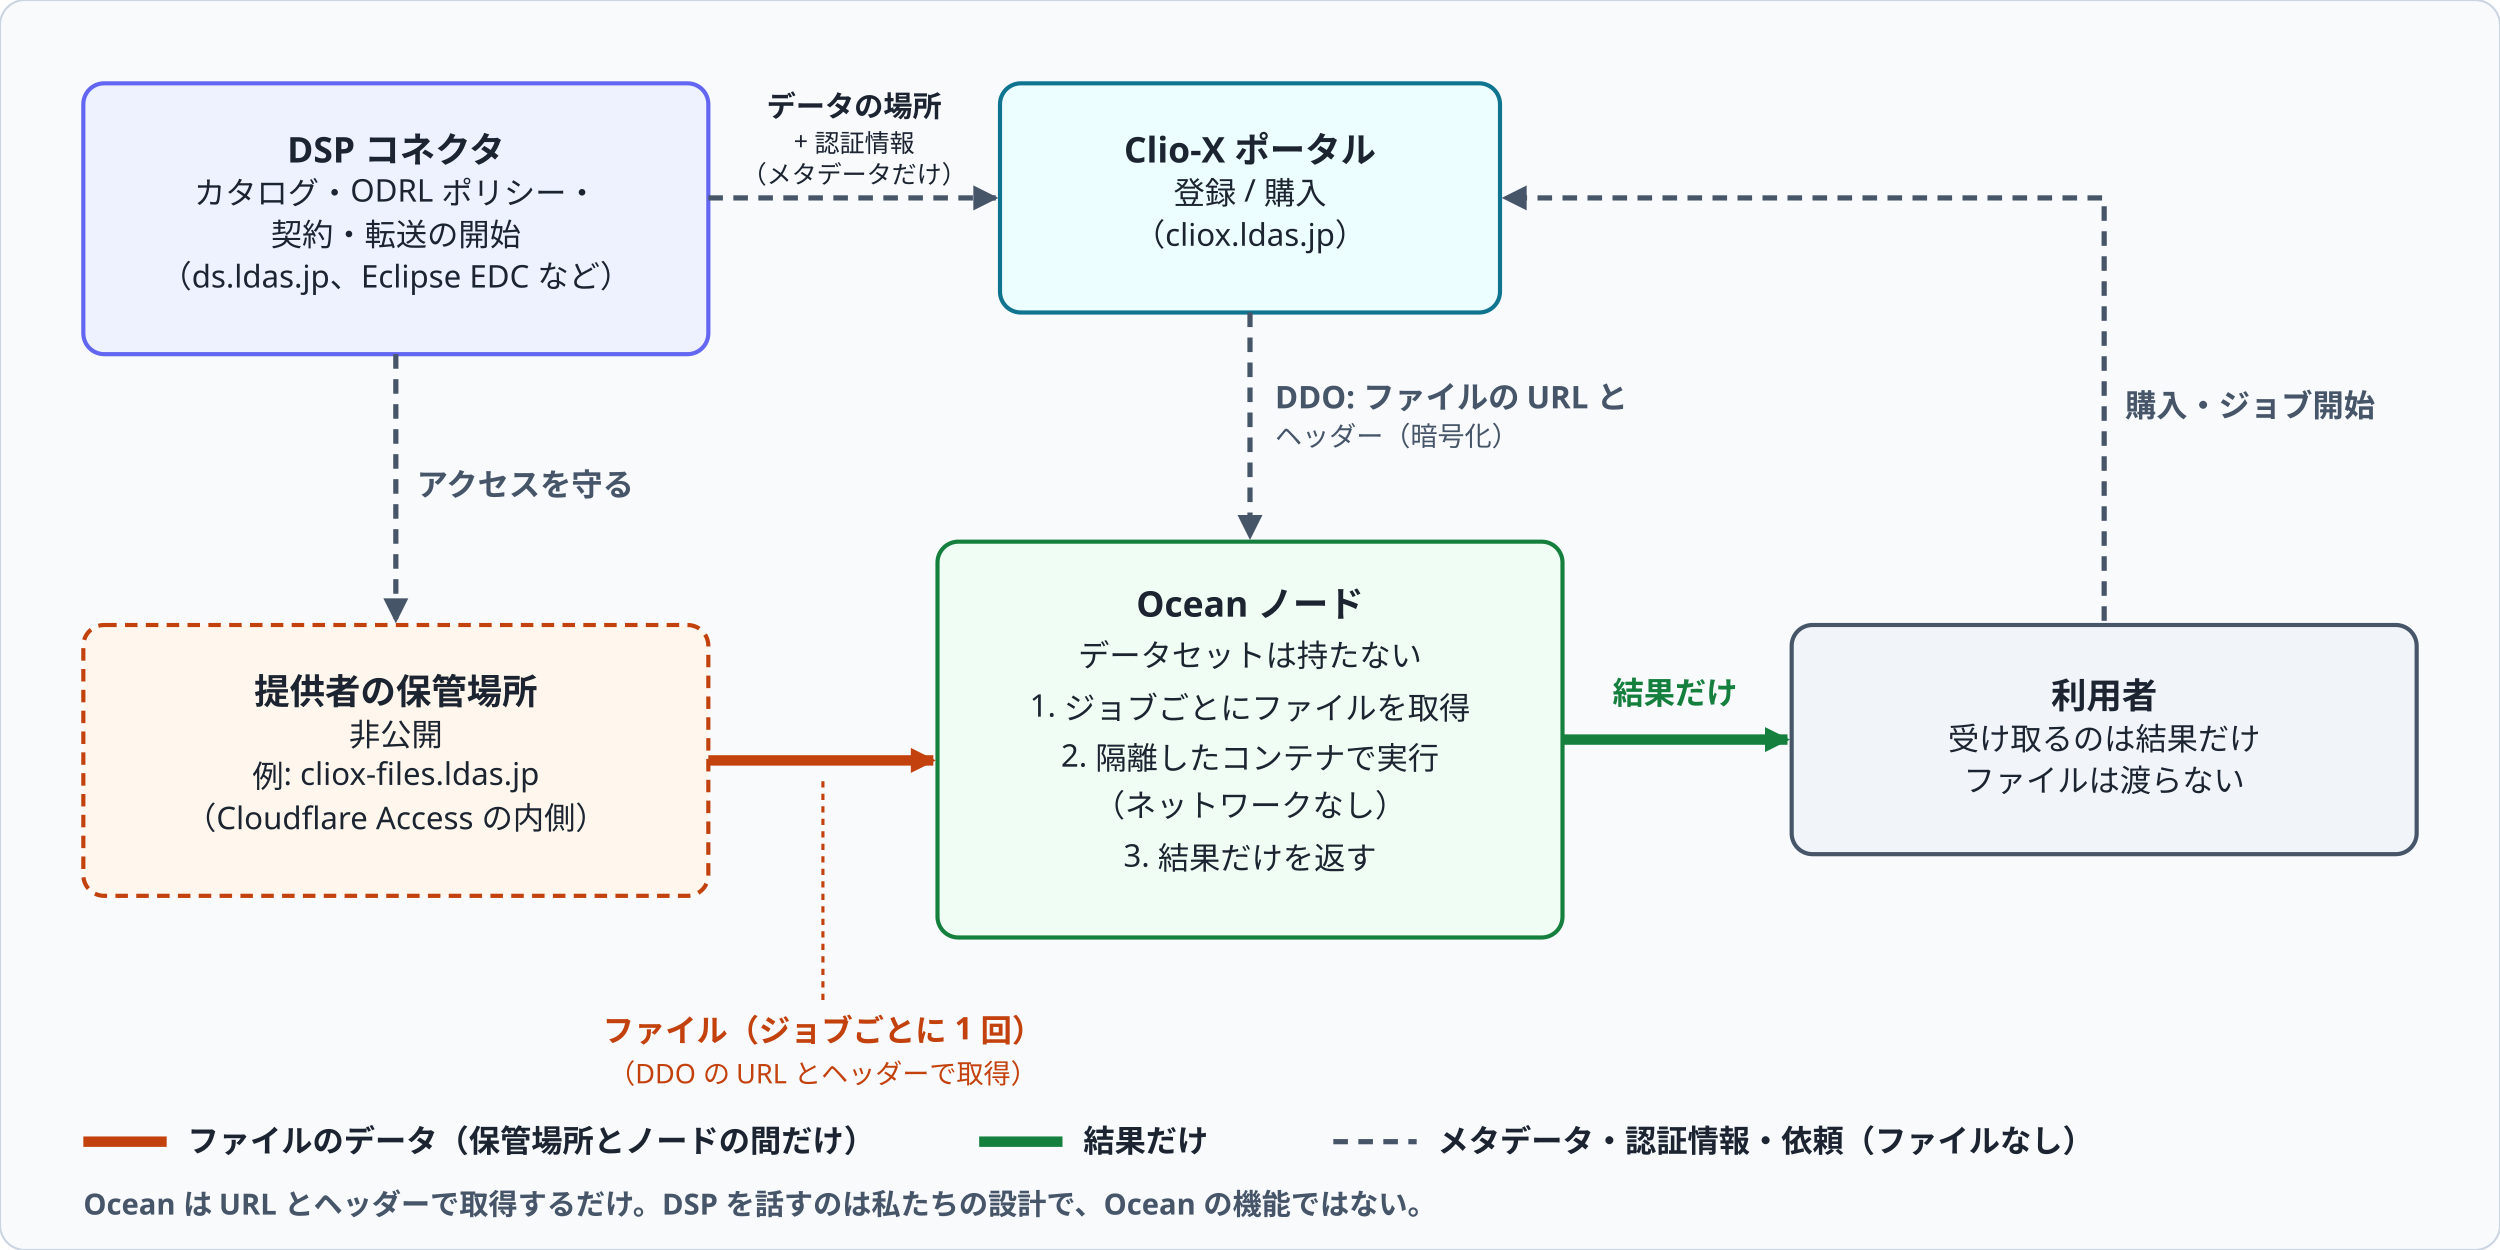
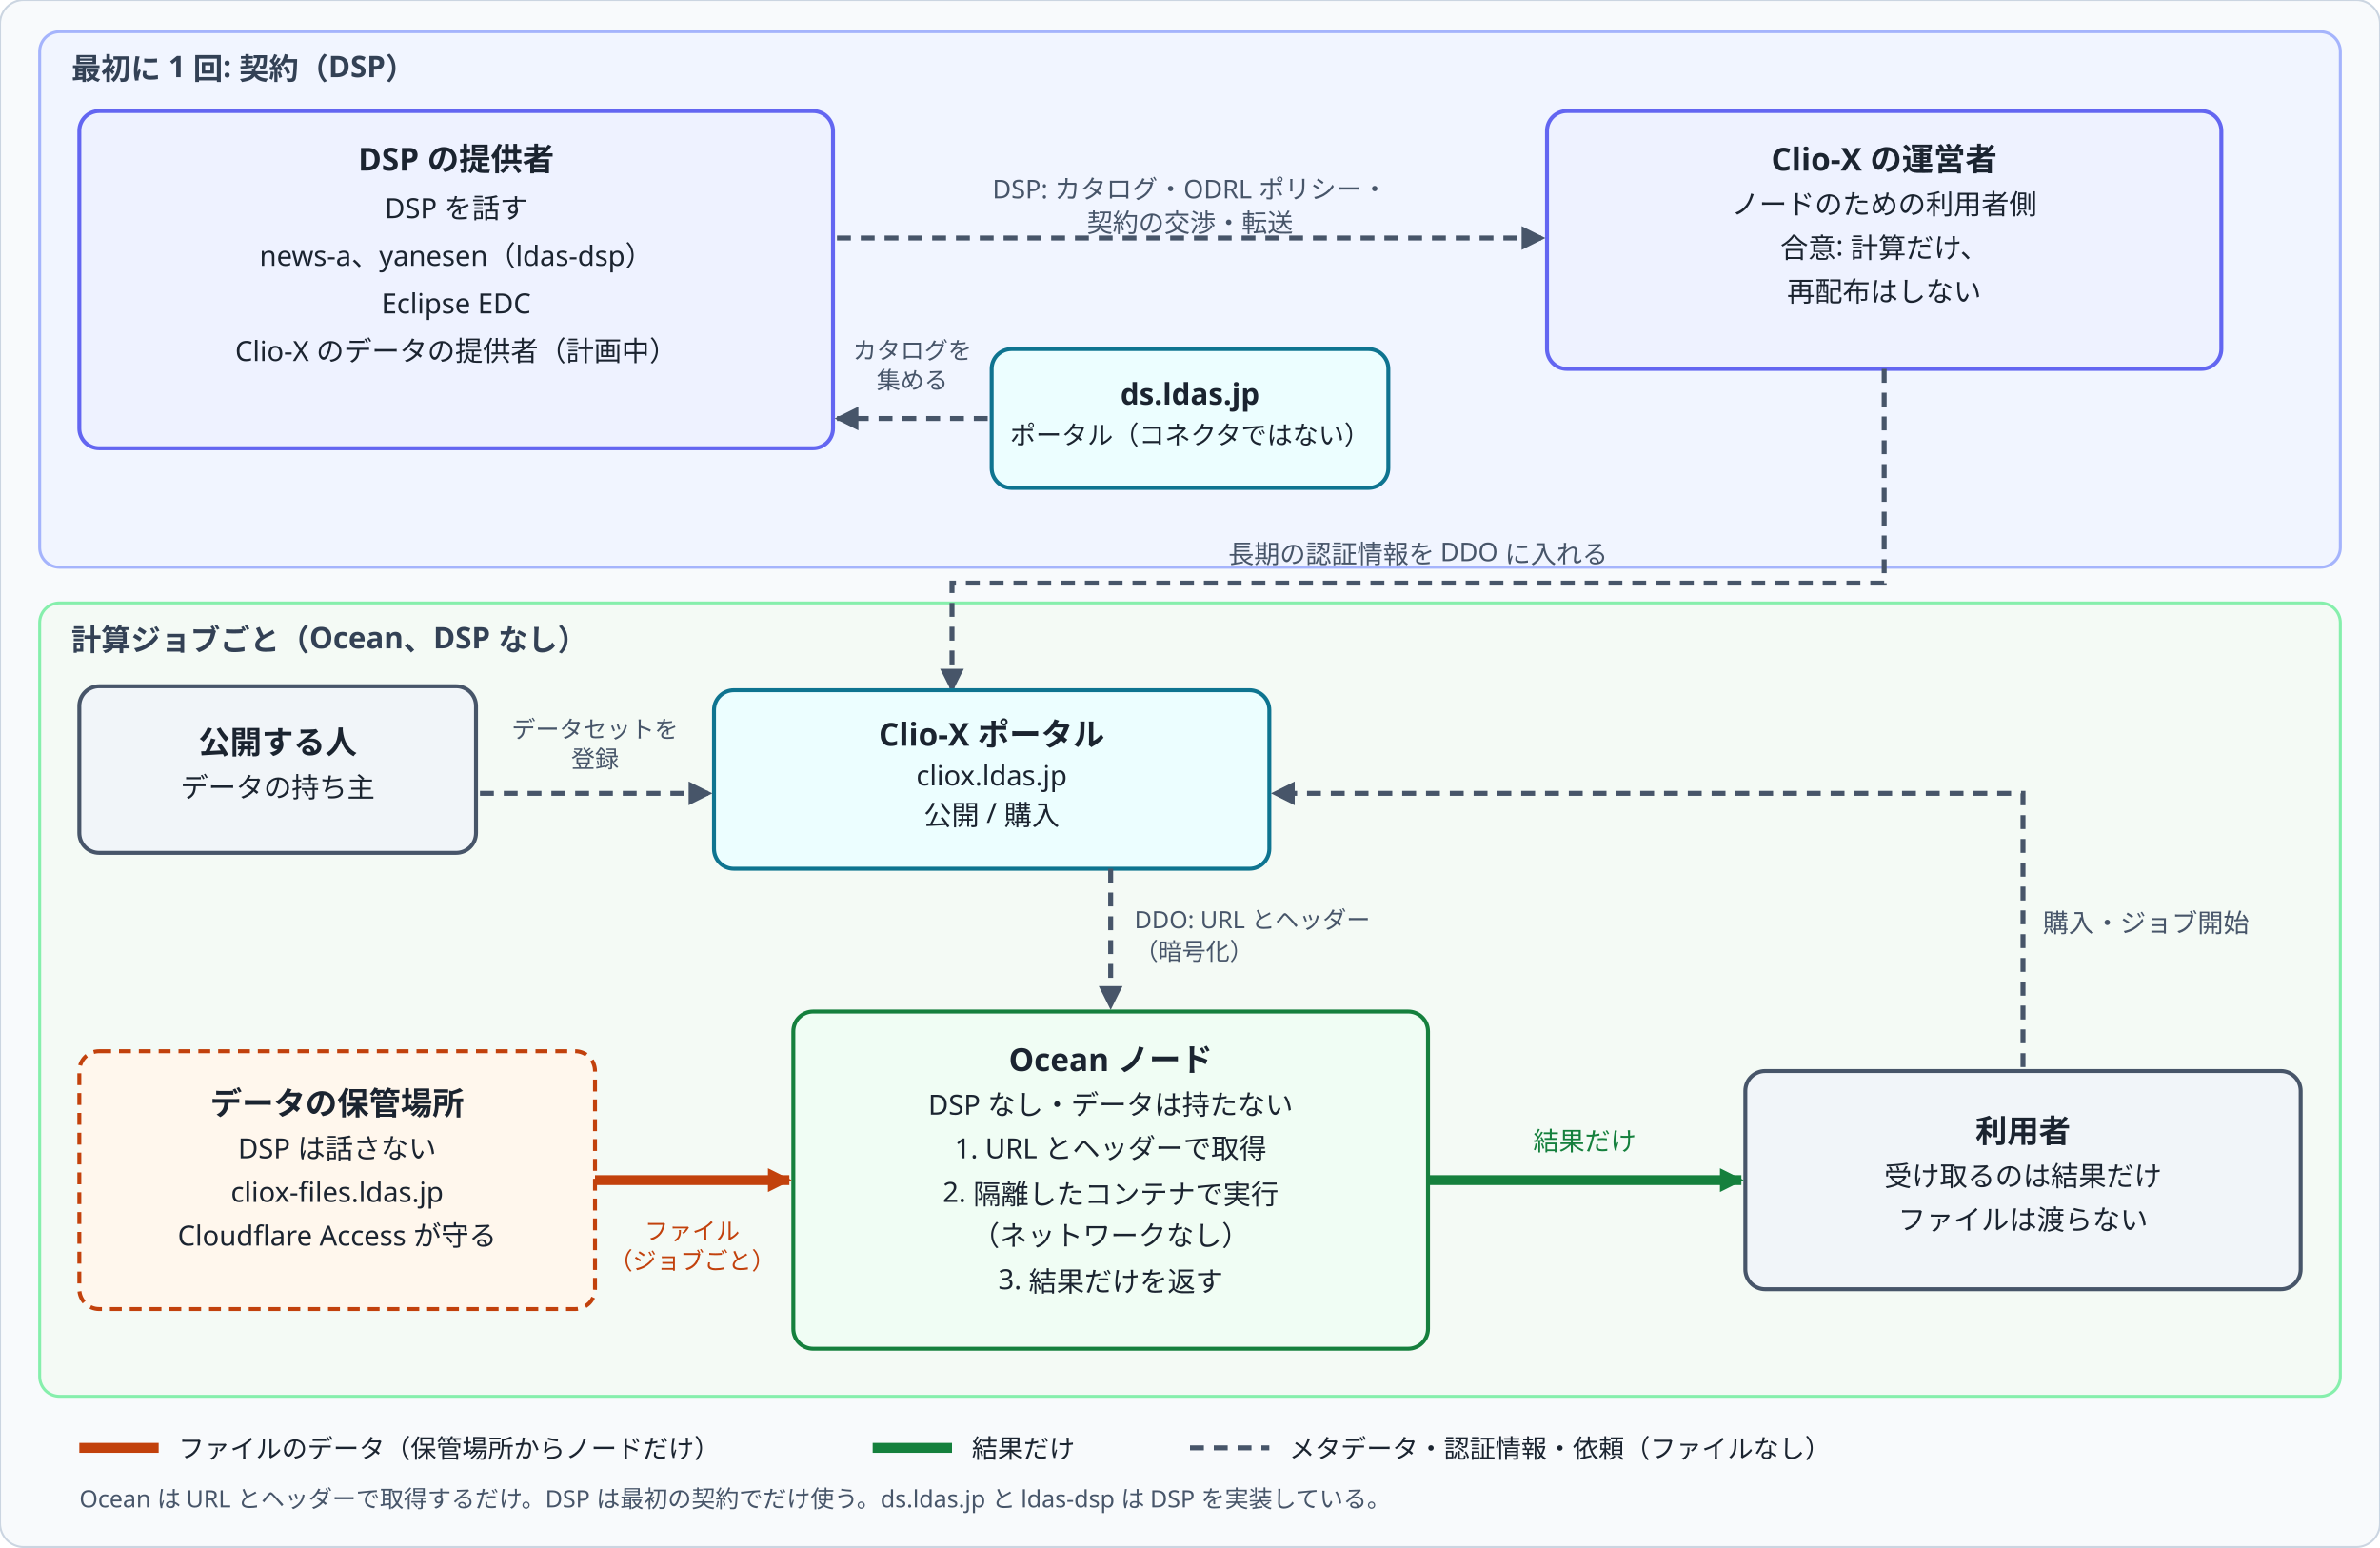
- <svg xmlns="http://www.w3.org/2000/svg" viewBox="0 0 1200 600" width="1200" height="600" font-family="Hiragino Sans,Noto Sans JP,Yu Gothic,sans-serif" role="img" aria-label="Ocean ノード">
+ <svg xmlns="http://www.w3.org/2000/svg" viewBox="0 0 1200 780" width="1200" height="780" font-family="Hiragino Sans,Noto Sans JP,Yu Gothic,sans-serif" role="img" aria-label="最初に 1 回: 契約（DSP） / 計算ジョブごと（Ocean、DSP なし）">
  <defs>
    <marker id="ah" viewBox="0 0 10 10" refX="9" refY="5" markerUnits="userSpaceOnUse" markerWidth="12" markerHeight="12" orient="auto">
      <path d="M0 0L10 5L0 10z" fill="#c2410c" />
    </marker>
    <marker id="ag" viewBox="0 0 10 10" refX="9" refY="5" markerUnits="userSpaceOnUse" markerWidth="12" markerHeight="12" orient="auto">
      <path d="M0 0L10 5L0 10z" fill="#15803d" />
    </marker>
    <marker id="am" viewBox="0 0 10 10" refX="9" refY="5" markerUnits="userSpaceOnUse" markerWidth="12" markerHeight="12" orient="auto">
      <path d="M0 0L10 5L0 10z" fill="#475569" />
    </marker>
  </defs>
-   <rect width="1200" height="600" rx="12" fill="#f8fafc" stroke="#cbd5e1" />
-   <rect x="40" y="40" width="300" height="130" rx="10" fill="#eef2ff" stroke="#6366f1" stroke-width="2" />
-   <text x="190" y="78" text-anchor="middle" font-size="17" font-weight="600" fill="#1b2430">DSP コネクタ</text>
-   <text x="190" y="98" text-anchor="middle" font-size="15" font-weight="400" fill="#1b2430">カタログ・ODRL ポリシー・</text>
-   <text x="190" y="118" text-anchor="middle" font-size="15" font-weight="400" fill="#1b2430">契約・転送の開始</text>
-   <text x="190" y="138" text-anchor="middle" font-size="15" font-weight="400" fill="#1b2430">（ds.ldas.jp、Eclipse EDC など）</text>
-   <rect x="40" y="300" width="300" height="130" rx="10" fill="#fff7ed" stroke="#c2410c" stroke-width="2" stroke-dasharray="6 4" />
-   <text x="190" y="338" text-anchor="middle" font-size="17" font-weight="600" fill="#1b2430">提供者の保管場所</text>
-   <text x="190" y="358" text-anchor="middle" font-size="15" font-weight="400" fill="#1b2430">非公開</text>
-   <text x="190" y="378" text-anchor="middle" font-size="15" font-weight="400" fill="#1b2430">例: cliox-files.ldas.jp</text>
-   <text x="190" y="398" text-anchor="middle" font-size="15" font-weight="400" fill="#1b2430">（Cloudflare Access の内側）</text>
-   <rect x="480" y="40" width="240" height="110" rx="10" fill="#ecfeff" stroke="#0e7490" stroke-width="2" />
-   <text x="600" y="78" text-anchor="middle" font-size="17" font-weight="600" fill="#1b2430">Clio-X ポータル</text>
-   <text x="600" y="98" text-anchor="middle" font-size="15" font-weight="400" fill="#1b2430">登録 / 購入</text>
-   <text x="600" y="118" text-anchor="middle" font-size="15" font-weight="400" fill="#1b2430">（cliox.ldas.jp）</text>
-   <rect x="450" y="260" width="300" height="190" rx="10" fill="#f0fdf4" stroke="#15803d" stroke-width="2" />
-   <text x="600" y="296" text-anchor="middle" font-size="17" font-weight="600" fill="#1b2430">Ocean ノード</text>
-   <text x="600" y="320" text-anchor="middle" font-size="15" font-weight="400" fill="#1b2430">データセットは持たない</text>
-   <text x="600" y="344" text-anchor="middle" font-size="15" font-weight="400" fill="#1b2430">1. ジョブごとにファイルを取得</text>
-   <text x="600" y="368" text-anchor="middle" font-size="15" font-weight="400" fill="#1b2430">2. 隔離したコンテナで実行</text>
-   <text x="600" y="392" text-anchor="middle" font-size="15" font-weight="400" fill="#1b2430">（ネットワークなし）</text>
-   <text x="600" y="416" text-anchor="middle" font-size="15" font-weight="400" fill="#1b2430">3. 結果だけを返す</text>
-   <rect x="860" y="300" width="300" height="110" rx="10" fill="#f1f5f9" stroke="#475569" stroke-width="2" />
-   <text x="1010" y="340" text-anchor="middle" font-size="17" font-weight="600" fill="#1b2430">利用者</text>
-   <text x="1010" y="360" text-anchor="middle" font-size="15" font-weight="400" fill="#1b2430">受け取るのは結果だけ</text>
-   <text x="1010" y="380" text-anchor="middle" font-size="15" font-weight="400" fill="#1b2430">ファイルは渡らない</text>
-   <path d="M340 95 H478" fill="none" stroke="#475569" stroke-width="2.5" marker-end="url(#am)" stroke-dasharray="7 5" />
-   <text x="410" y="56" text-anchor="middle" font-size="14" font-weight="600" fill="#1b2430">データの場所</text>
-   <text x="410" y="72" text-anchor="middle" font-size="12" font-weight="400" fill="#1b2430">+ 認証情報</text>
-   <text x="410" y="88" text-anchor="middle" font-size="12" font-weight="400" fill="#1b2430">（メタデータだけ）</text>
-   <path d="M190 170 V298" fill="none" stroke="#475569" stroke-width="2.5" marker-end="url(#am)" stroke-dasharray="7 5" />
-   <text x="200" y="238" text-anchor="start" font-size="15" font-weight="600" fill="#475569">アクセスを守る</text>
-   <path d="M600 150 V258" fill="none" stroke="#475569" stroke-width="2.5" marker-end="url(#am)" stroke-dasharray="7 5" />
-   <text x="612" y="196" text-anchor="start" font-size="15" font-weight="600" fill="#475569">DDO: ファイルの URL と</text>
-   <text x="612" y="214" text-anchor="start" font-size="13" font-weight="400" fill="#475569">ヘッダー（暗号化）</text>
-   <path d="M340 365 H448" fill="none" stroke="#c2410c" stroke-width="5" marker-end="url(#ah)" />
-   <text x="394" y="462" text-anchor="middle" font-size="14" font-weight="600" fill="#1b2430" />
-   <path d="M750 355 H858" fill="none" stroke="#15803d" stroke-width="5" marker-end="url(#ag)" />
-   <text x="804" y="338" text-anchor="middle" font-size="15" font-weight="600" fill="#15803d">結果だけ</text>
-   <path d="M1010 298 V95 H722" fill="none" stroke="#475569" stroke-width="2.5" marker-end="url(#am)" stroke-dasharray="7 5" />
-   <text x="1020" y="200" text-anchor="start" font-size="15" font-weight="600" fill="#475569">購入・ジョブ開始</text>
-   <text x="395" y="500" text-anchor="middle" font-size="15" font-weight="600" fill="#c2410c">ファイル（ジョブごとに 1 回）</text>
-   <text x="395" y="520" text-anchor="middle" font-size="13" font-weight="400" fill="#c2410c">（DDO の URL とヘッダーで取得）</text>
-   <path d="M395 480 V372" stroke="#c2410c" stroke-width="1.5" stroke-dasharray="3 3" fill="none" />
-   <line x1="40" y1="548" x2="80" y2="548" stroke="#c2410c" stroke-width="5" />
-   <text x="90" y="553" text-anchor="start" font-size="15" font-weight="600" fill="#1b2430">ファイルのデータ（保管場所とノードの間だけ）</text>
-   <line x1="470" y1="548" x2="510" y2="548" stroke="#15803d" stroke-width="5" />
-   <text x="520" y="553" text-anchor="start" font-size="15" font-weight="600" fill="#1b2430">結果だけ</text>
-   <line x1="640" y1="548" x2="680" y2="548" stroke="#475569" stroke-width="2.5" stroke-dasharray="7 5" />
-   <text x="690" y="553" text-anchor="start" font-size="15" font-weight="600" fill="#1b2430">メタデータ・認証情報・依頼（ファイルなし）</text>
-   <text x="40" y="583" text-anchor="start" font-size="14" font-weight="600" fill="#475569">Ocean は URL とヘッダーで取得するだけ。DSP を話すのは私たちの設計で、Ocean の機能ではない。</text>
+   <rect width="1200" height="780" rx="12" fill="#f8fafc" stroke="#cbd5e1" />
+   <rect x="20" y="16" width="1160" height="270" rx="10" fill="#f1f5ff" stroke="#a5b4fc" stroke-width="1.5" stroke-dasharray="2 0" />
+   <text x="36" y="40" text-anchor="start" font-size="15" font-weight="600" fill="#334155">最初に 1 回: 契約（DSP）</text>
+   <rect x="20" y="304" width="1160" height="400" rx="10" fill="#f4faf5" stroke="#86efac" stroke-width="1.5" stroke-dasharray="2 0" />
+   <text x="36" y="328" text-anchor="start" font-size="15" font-weight="600" fill="#334155">計算ジョブごと（Ocean、DSP なし）</text>
+   <rect x="40" y="56" width="380" height="170" rx="10" fill="#eef2ff" stroke="#6366f1" stroke-width="2" />
+   <text x="230" y="86" text-anchor="middle" font-size="16" font-weight="600" fill="#1b2430">DSP の提供者</text>
+   <text x="230" y="110" text-anchor="middle" font-size="14" font-weight="400" fill="#1b2430">DSP を話す</text>
+   <text x="230" y="134" text-anchor="middle" font-size="14" font-weight="400" fill="#1b2430">news-a、yanesen（ldas-dsp）</text>
+   <text x="230" y="158" text-anchor="middle" font-size="14" font-weight="400" fill="#1b2430">Eclipse EDC</text>
+   <text x="230" y="182" text-anchor="middle" font-size="14" font-weight="400" fill="#1b2430">Clio-X のデータの提供者（計画中）</text>
+   <rect x="500" y="176" width="200" height="70" rx="10" fill="#ecfeff" stroke="#0e7490" stroke-width="2" />
+   <text x="600" y="204" text-anchor="middle" font-size="15" font-weight="600" fill="#1b2430">ds.ldas.jp</text>
+   <text x="600" y="224" text-anchor="middle" font-size="13" font-weight="400" fill="#1b2430">ポータル（コネクタではない）</text>
+   <rect x="780" y="56" width="340" height="130" rx="10" fill="#eef2ff" stroke="#6366f1" stroke-width="2" />
+   <text x="950" y="86" text-anchor="middle" font-size="16" font-weight="600" fill="#1b2430">Clio-X の運営者</text>
+   <text x="950" y="108" text-anchor="middle" font-size="14" font-weight="400" fill="#1b2430">ノードのための利用者側</text>
+   <text x="950" y="130" text-anchor="middle" font-size="14" font-weight="400" fill="#1b2430">合意: 計算だけ、</text>
+   <text x="950" y="152" text-anchor="middle" font-size="14" font-weight="400" fill="#1b2430">再配布はしない</text>
+   <path d="M422 120 H778" fill="none" stroke="#475569" stroke-width="2.5" marker-end="url(#am)" stroke-dasharray="7 5" />
+   <text x="600" y="100" text-anchor="middle" font-size="13" font-weight="400" fill="#475569">DSP: カタログ・ODRL ポリシー・</text>
+   <text x="600" y="117" text-anchor="middle" font-size="13" font-weight="400" fill="#475569">契約の交渉・転送</text>
+   <path d="M498 211 H422" fill="none" stroke="#475569" stroke-width="2.5" marker-end="url(#am)" stroke-dasharray="7 5" />
+   <text x="460" y="181" text-anchor="middle" font-size="12" font-weight="400" fill="#475569">カタログを</text>
+   <text x="460" y="196" text-anchor="middle" font-size="12" font-weight="400" fill="#475569">集める</text>
+   <path d="M950 186 V294 H480 V348" fill="none" stroke="#475569" stroke-width="2.5" marker-end="url(#am)" stroke-dasharray="7 5" />
+   <text x="715" y="284" text-anchor="middle" font-size="13" font-weight="400" fill="#475569">長期の認証情報を DDO に入れる</text>
+   <rect x="40" y="346" width="200" height="84" rx="10" fill="#f1f5f9" stroke="#475569" stroke-width="2" />
+   <text x="140" y="380" text-anchor="middle" font-size="16" font-weight="600" fill="#1b2430">公開する人</text>
+   <text x="140" y="402" text-anchor="middle" font-size="14" font-weight="400" fill="#1b2430">データの持ち主</text>
+   <rect x="360" y="348" width="280" height="90" rx="10" fill="#ecfeff" stroke="#0e7490" stroke-width="2" />
+   <text x="500" y="376" text-anchor="middle" font-size="16" font-weight="600" fill="#1b2430">Clio-X ポータル</text>
+   <text x="500" y="396" text-anchor="middle" font-size="14" font-weight="400" fill="#1b2430">cliox.ldas.jp</text>
+   <text x="500" y="416" text-anchor="middle" font-size="14" font-weight="400" fill="#1b2430">公開 / 購入</text>
+   <path d="M242 400 H358" fill="none" stroke="#475569" stroke-width="2.5" marker-end="url(#am)" stroke-dasharray="7 5" />
+   <text x="300" y="372" text-anchor="middle" font-size="12" font-weight="400" fill="#475569">データセットを</text>
+   <text x="300" y="387" text-anchor="middle" font-size="12" font-weight="400" fill="#475569">登録</text>
+   <rect x="40" y="530" width="260" height="130" rx="10" fill="#fff7ed" stroke="#c2410c" stroke-width="2" stroke-dasharray="6 4" />
+   <text x="170" y="562" text-anchor="middle" font-size="16" font-weight="600" fill="#1b2430">データの保管場所</text>
+   <text x="170" y="584" text-anchor="middle" font-size="14" font-weight="400" fill="#1b2430">DSP は話さない</text>
+   <text x="170" y="606" text-anchor="middle" font-size="14" font-weight="400" fill="#1b2430">cliox-files.ldas.jp</text>
+   <text x="170" y="628" text-anchor="middle" font-size="14" font-weight="400" fill="#1b2430">Cloudflare Access が守る</text>
+   <rect x="400" y="510" width="320" height="170" rx="10" fill="#f0fdf4" stroke="#15803d" stroke-width="2" />
+   <text x="560" y="540" text-anchor="middle" font-size="16" font-weight="600" fill="#1b2430">Ocean ノード</text>
+   <text x="560" y="562" text-anchor="middle" font-size="14" font-weight="400" fill="#1b2430">DSP なし・データは持たない</text>
+   <text x="560" y="584" text-anchor="middle" font-size="14" font-weight="400" fill="#1b2430">1. URL とヘッダーで取得</text>
+   <text x="560" y="606" text-anchor="middle" font-size="14" font-weight="400" fill="#1b2430">2. 隔離したコンテナで実行</text>
+   <text x="560" y="628" text-anchor="middle" font-size="14" font-weight="400" fill="#1b2430">（ネットワークなし）</text>
+   <text x="560" y="650" text-anchor="middle" font-size="14" font-weight="400" fill="#1b2430">3. 結果だけを返す</text>
+   <rect x="880" y="540" width="280" height="110" rx="10" fill="#f1f5f9" stroke="#475569" stroke-width="2" />
+   <text x="1020" y="576" text-anchor="middle" font-size="16" font-weight="600" fill="#1b2430">利用者</text>
+   <text x="1020" y="598" text-anchor="middle" font-size="14" font-weight="400" fill="#1b2430">受け取るのは結果だけ</text>
+   <text x="1020" y="620" text-anchor="middle" font-size="14" font-weight="400" fill="#1b2430">ファイルは渡らない</text>
+   <path d="M560 438 V508" fill="none" stroke="#475569" stroke-width="2.5" marker-end="url(#am)" stroke-dasharray="7 5" />
+   <text x="572" y="468" text-anchor="start" font-size="12" font-weight="400" fill="#475569">DDO: URL とヘッダー</text>
+   <text x="572" y="484" text-anchor="start" font-size="12" font-weight="400" fill="#475569">（暗号化）</text>
+   <path d="M300 595 H398" fill="none" stroke="#c2410c" stroke-width="5" marker-end="url(#ah)" />
+   <text x="349" y="625" text-anchor="middle" font-size="12" font-weight="400" fill="#c2410c">ファイル</text>
+   <text x="349" y="640" text-anchor="middle" font-size="12" font-weight="400" fill="#c2410c">（ジョブごと）</text>
+   <path d="M720 595 H878" fill="none" stroke="#15803d" stroke-width="5" marker-end="url(#ag)" />
+   <text x="799" y="580" text-anchor="middle" font-size="13" font-weight="400" fill="#15803d">結果だけ</text>
+   <path d="M1020 538 V400 H642" fill="none" stroke="#475569" stroke-width="2.5" marker-end="url(#am)" stroke-dasharray="7 5" />
+   <text x="1030" y="470" text-anchor="start" font-size="13" font-weight="400" fill="#475569">購入・ジョブ開始</text>
+   <line x1="40" y1="730" x2="80" y2="730" stroke="#c2410c" stroke-width="5" />
+   <text x="90" y="735" text-anchor="start" font-size="13" font-weight="400" fill="#1b2430">ファイルのデータ（保管場所からノードだけ）</text>
+   <line x1="440" y1="730" x2="480" y2="730" stroke="#15803d" stroke-width="5" />
+   <text x="490" y="735" text-anchor="start" font-size="13" font-weight="400" fill="#1b2430">結果だけ</text>
+   <line x1="600" y1="730" x2="640" y2="730" stroke="#475569" stroke-width="2.5" stroke-dasharray="7 5" />
+   <text x="650" y="735" text-anchor="start" font-size="13" font-weight="400" fill="#1b2430">メタデータ・認証情報・依頼（ファイルなし）</text>
+   <text x="40" y="760" text-anchor="start" font-size="12" font-weight="400" fill="#475569">Ocean は URL とヘッダーで取得するだけ。DSP は最初の契約でだけ使う。ds.ldas.jp と ldas-dsp は DSP を実装している。</text>
</svg>
